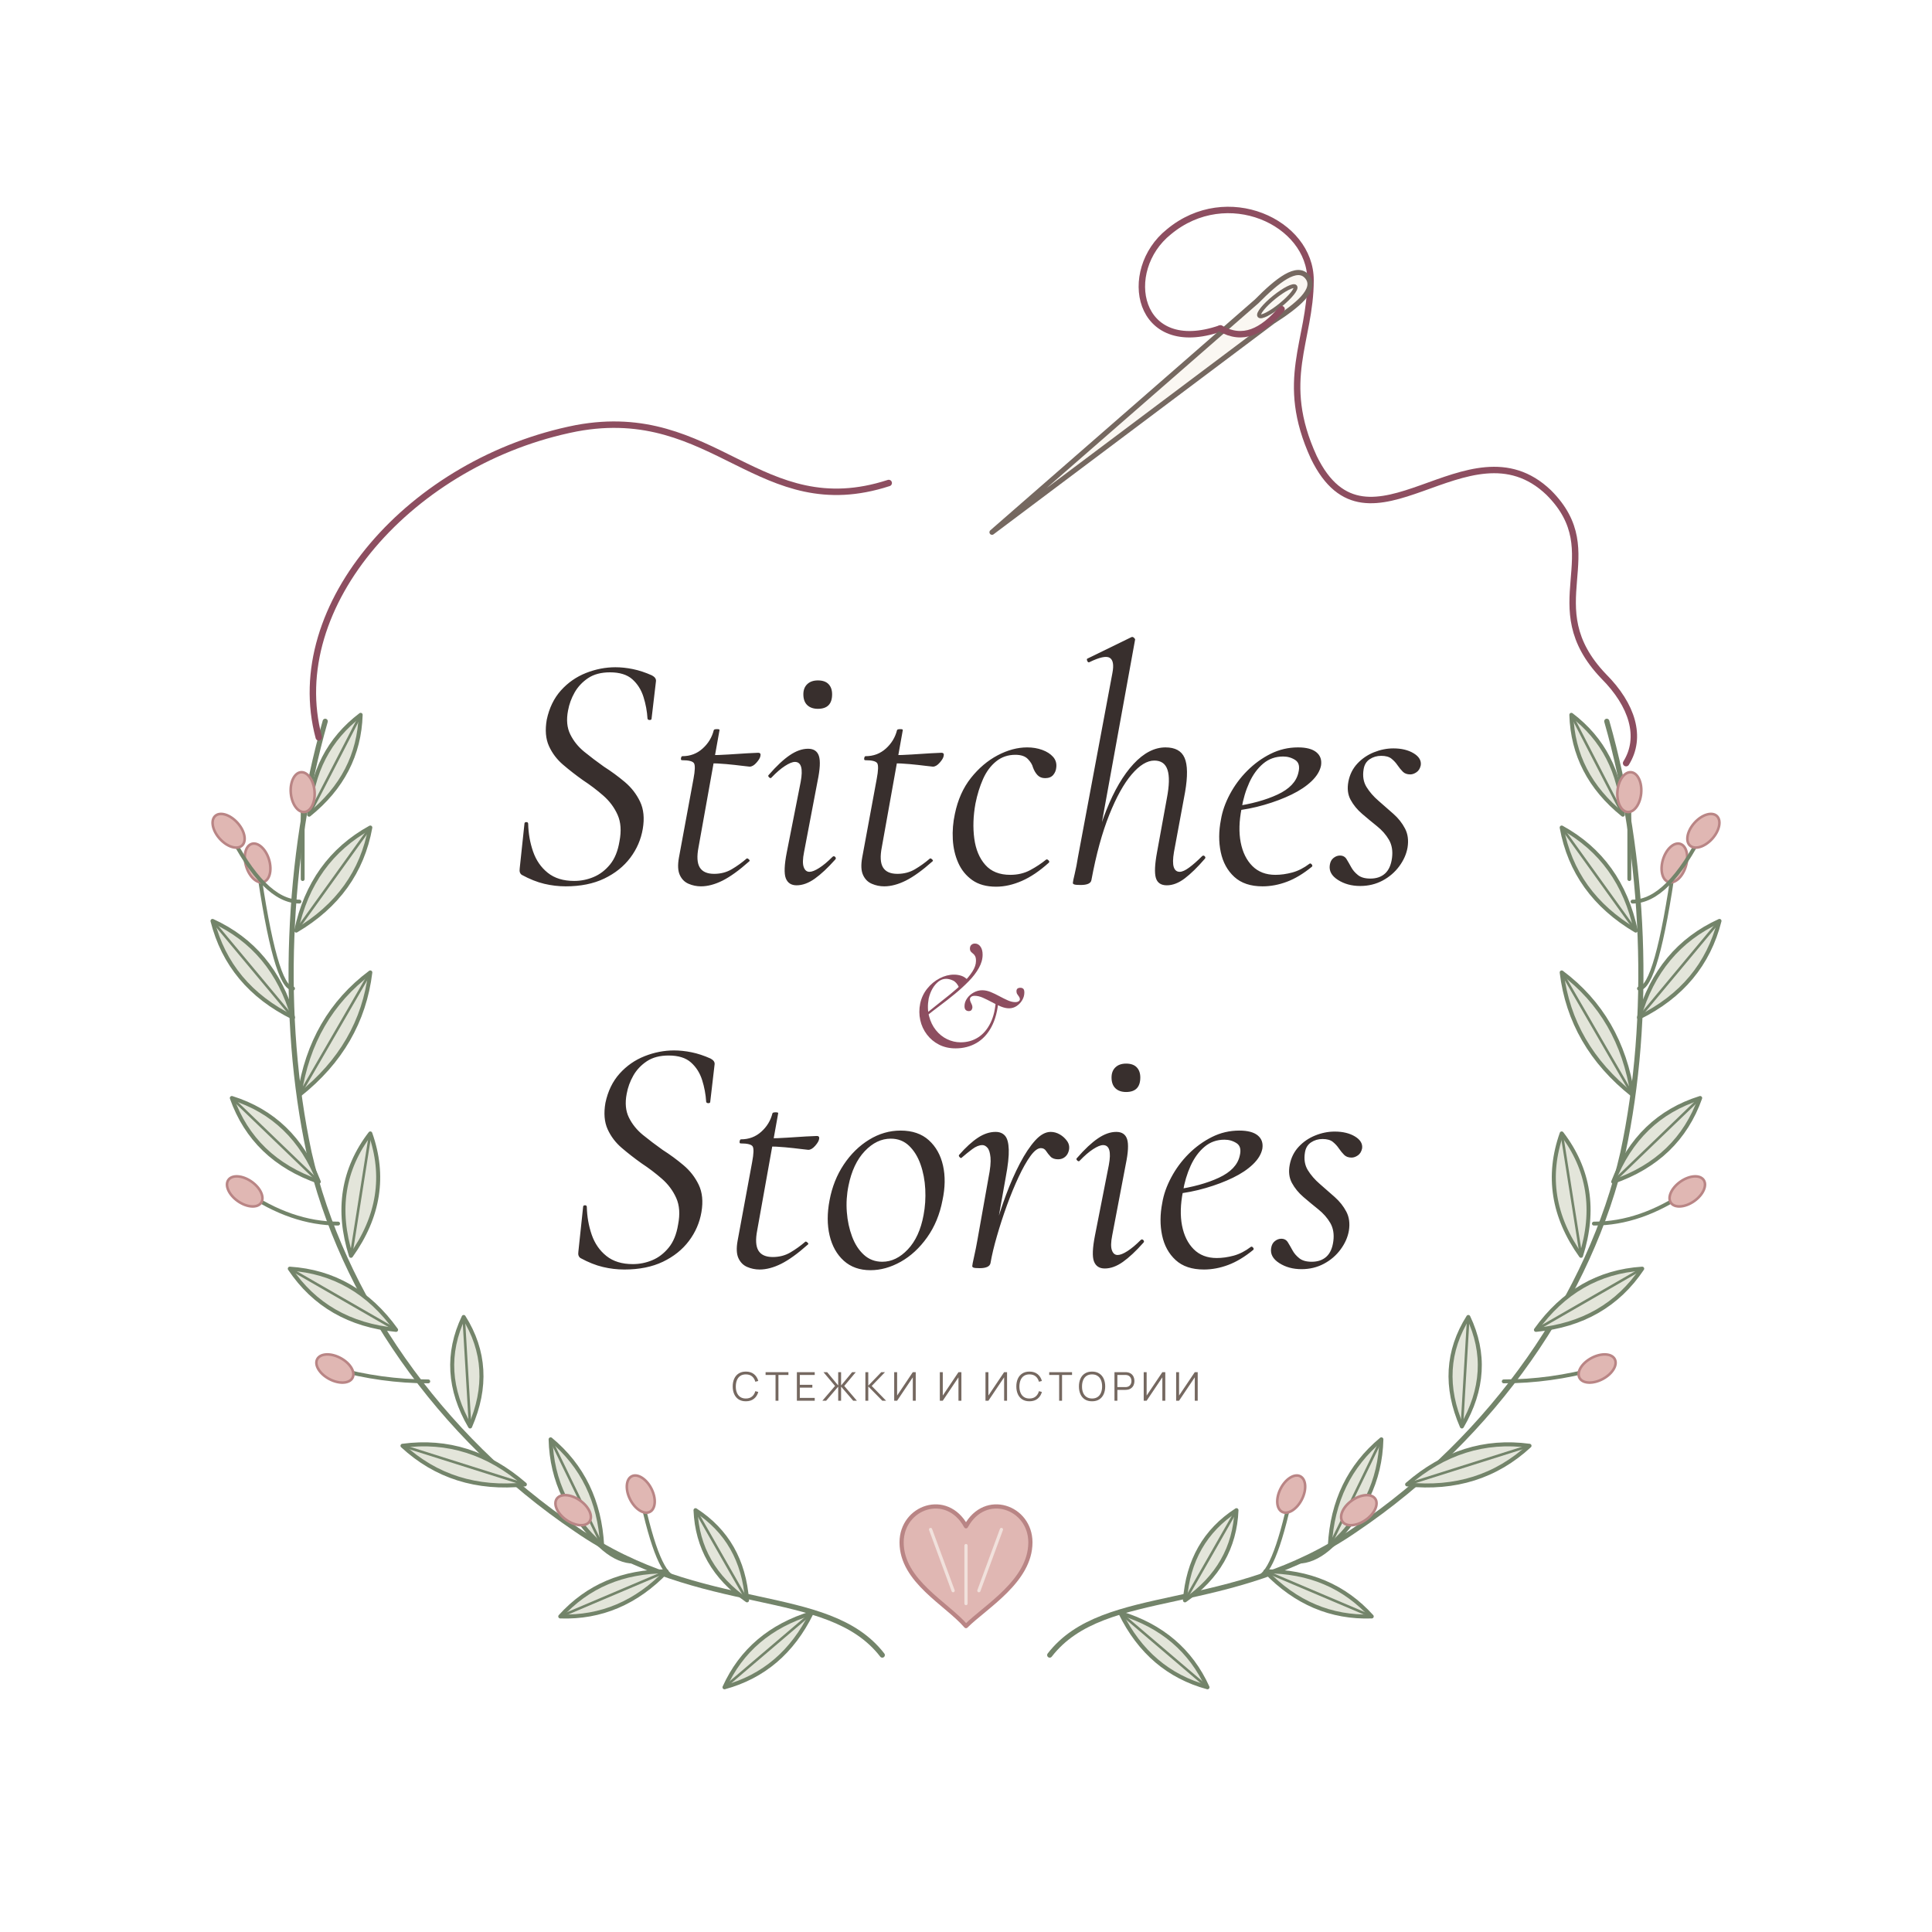
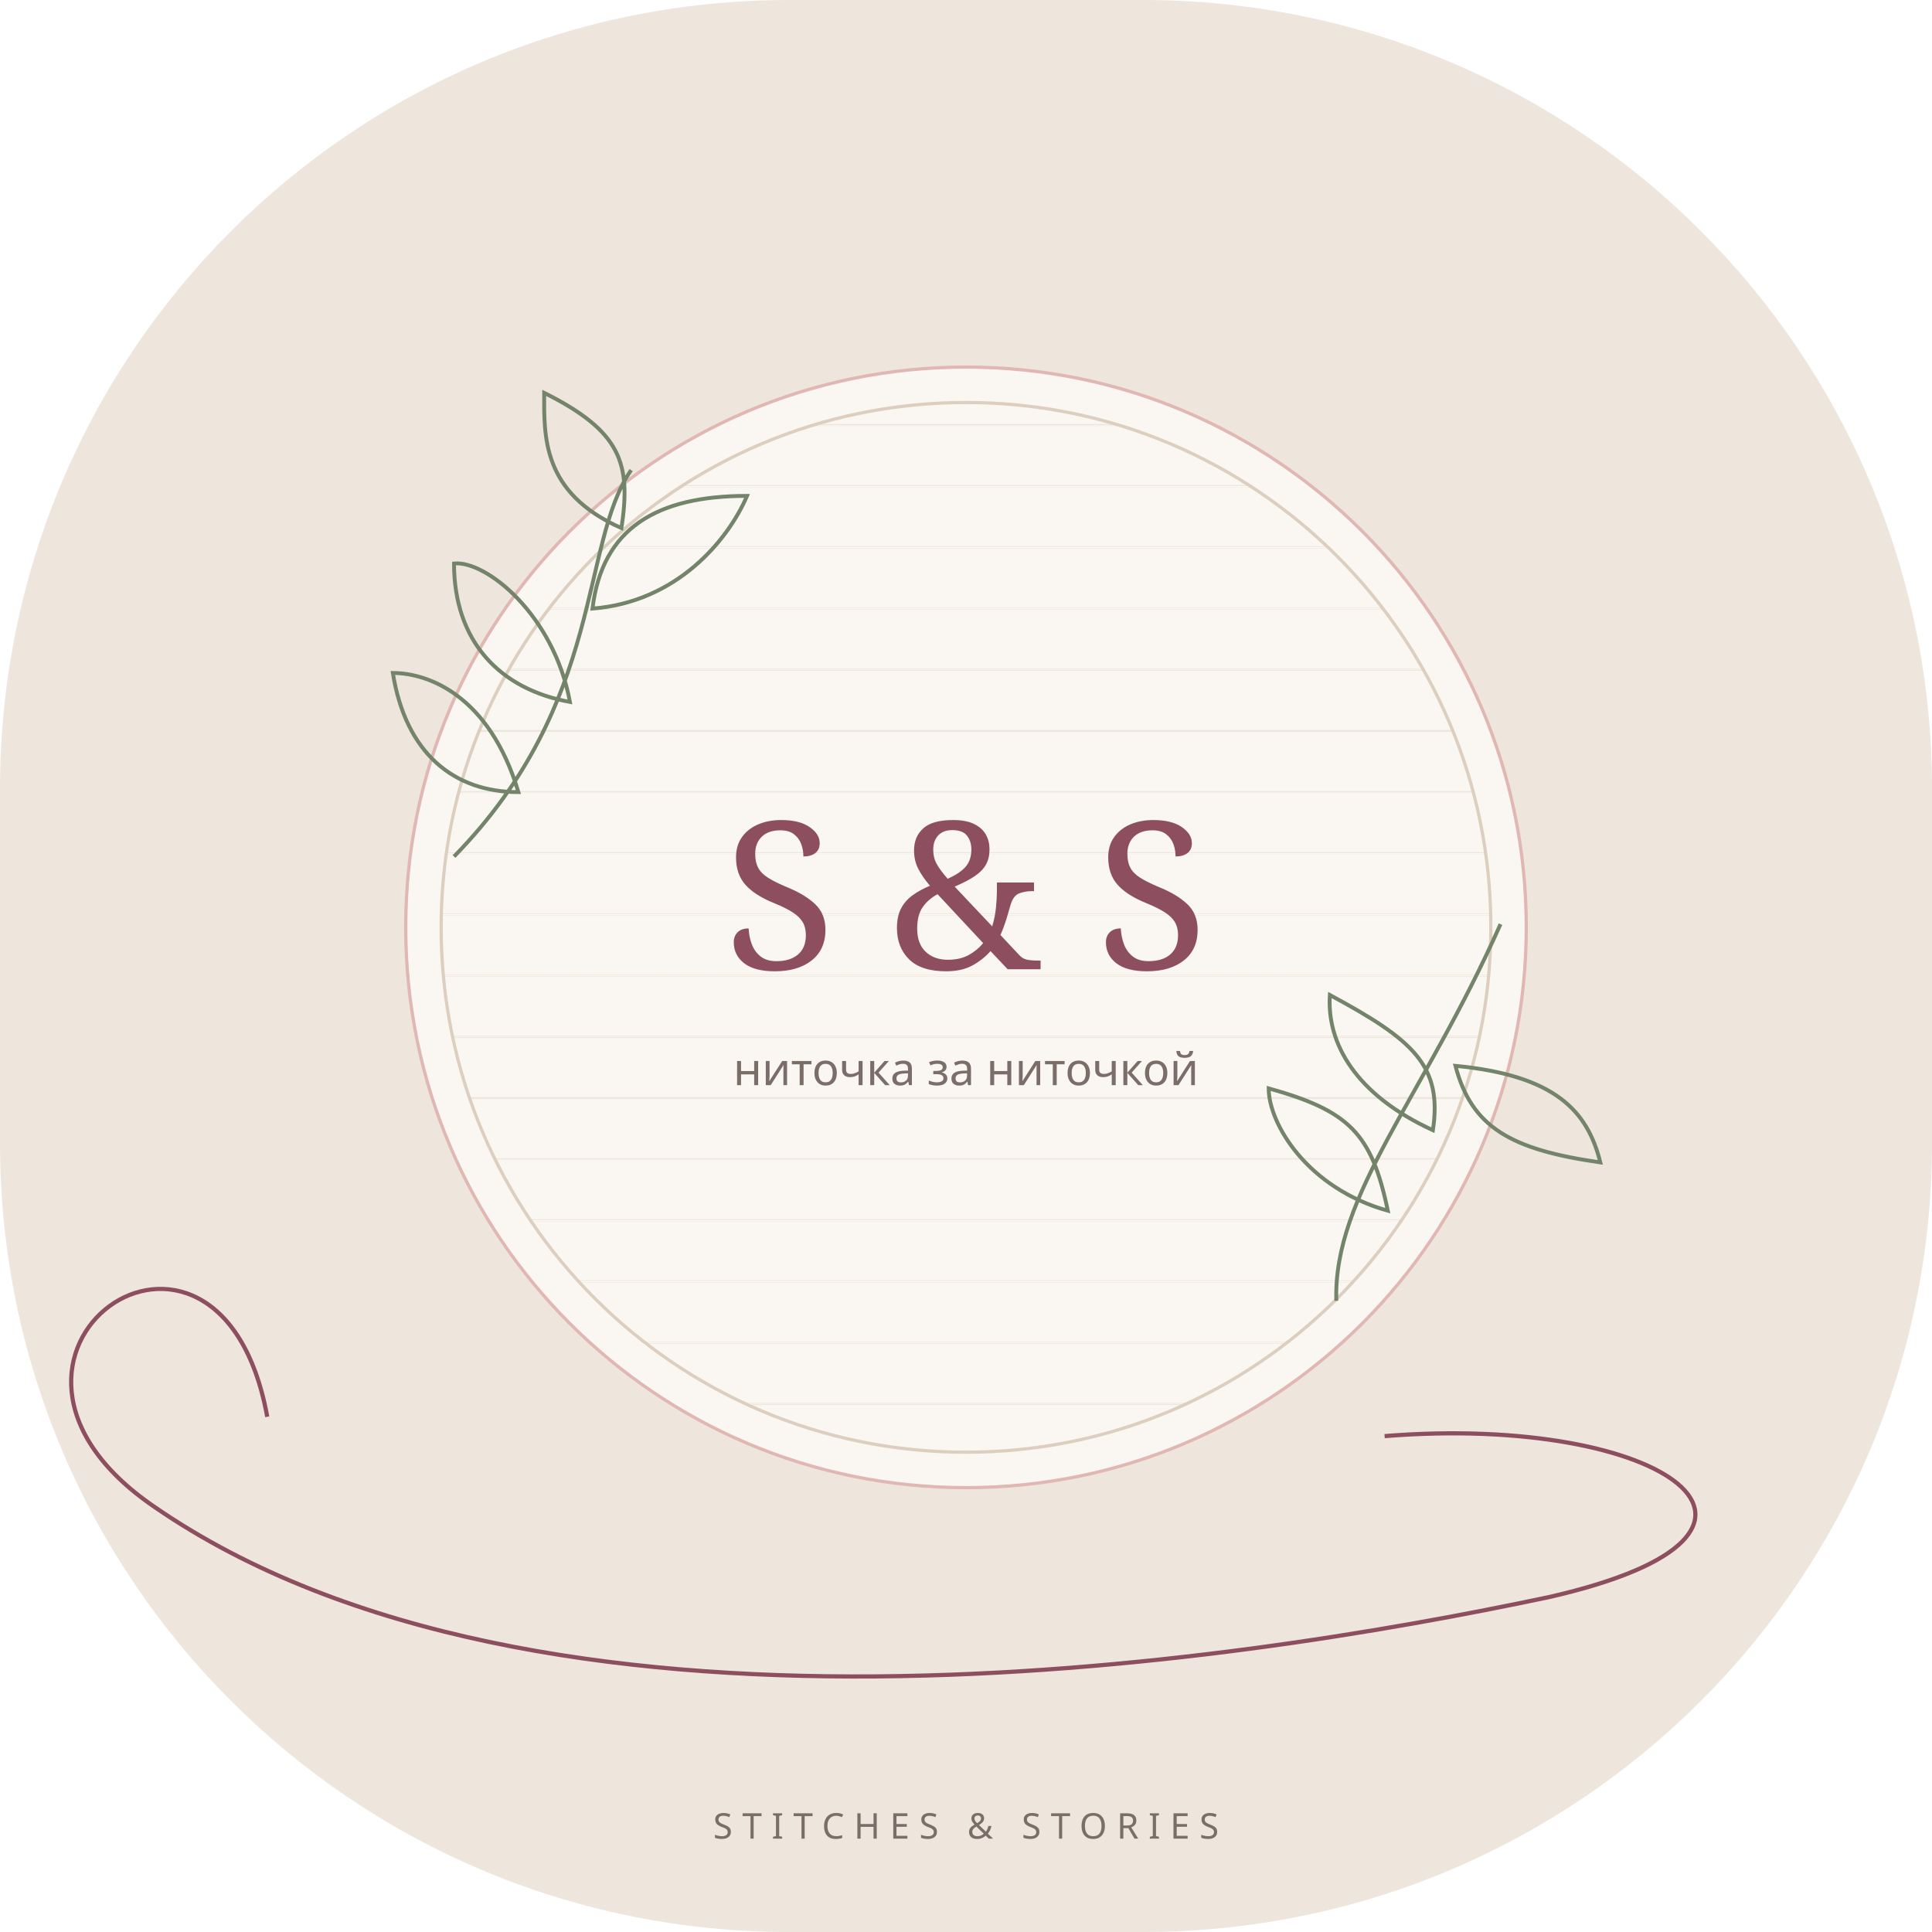
- <svg xmlns="http://www.w3.org/2000/svg" width="600" height="600" viewBox="0 0 600 600" role="img" aria-labelledby="emblem-title emblem-description">
-   <g id="botanical-wreath" stroke-linecap="round" stroke-linejoin="round">
-     <g id="left-branch">
-       <path d="M274 514 C257 492 218 502 179 475 C136 446 106 402 96 358 C87 316 89 266 101 224" fill="none" stroke="#73846a" stroke-width="1.6" />
-       <path d="M252 501 Q232.77 506.87 225 524 Q243.15 519.05 252 501Z" fill="#e3e5da" stroke="#73846a" stroke-width="1.25" />
-       <path d="M252 501 L225 524" fill="none" stroke="#73846a" stroke-width=".8" />
-       <path d="M232 497 Q230.63 478.47 216 469 Q216.73 486.41 232 497Z" fill="#e3e5da" stroke="#73846a" stroke-width="1.25" />
-       <path d="M232 497 L216 469" fill="none" stroke="#73846a" stroke-width=".8" />
-       <path d="M207 488 Q186.72 487.92 174 502 Q192.96 502.64 207 488Z" fill="#e3e5da" stroke="#73846a" stroke-width="1.25" />
-       <path d="M207 488 L174 502" fill="none" stroke="#73846a" stroke-width=".8" />
-       <path d="M187 480 Q185.88 459.35 171 447 Q171.48 466.33 187 480Z" fill="#e3e5da" stroke="#73846a" stroke-width="1.25" />
-       <path d="M187 480 L171 447" fill="none" stroke="#73846a" stroke-width=".8" />
-       <path d="M163 461 Q145.95 446.18 125 449 Q140.53 463.34 163 461Z" fill="#e3e5da" stroke="#73846a" stroke-width="1.25" />
-       <path d="M163 461 L125 449" fill="none" stroke="#73846a" stroke-width=".8" />
-       <path d="M146 443 Q153.94 424.79 144 409 Q135.98 425.85 146 443Z" fill="#e3e5da" stroke="#73846a" stroke-width="1.25" />
-       <path d="M146 443 L144 409" fill="none" stroke="#73846a" stroke-width=".8" />
-       <path d="M123 413 Q110.33 395.32 90 394 Q101.35 410.92 123 413Z" fill="#e3e5da" stroke="#73846a" stroke-width="1.25" />
-       <path d="M123 413 L90 394" fill="none" stroke="#73846a" stroke-width=".8" />
-       <path d="M109 390 Q122 371.8 115 352 Q102.24 368.68 109 390Z" fill="#e3e5da" stroke="#73846a" stroke-width="1.25" />
-       <path d="M109 390 L115 352" fill="none" stroke="#73846a" stroke-width=".8" />
-       <path d="M99 367 Q91.2 347 72 341 Q78.72 359.96 99 367Z" fill="#e3e5da" stroke="#73846a" stroke-width="1.25" />
-       <path d="M99 367 L72 341" fill="none" stroke="#73846a" stroke-width=".8" />
-       <path d="M93 340 Q112.23 324.75 115 302 Q96.65 315.73 93 340Z" fill="#e3e5da" stroke="#73846a" stroke-width="1.25" />
-       <path d="M93 340 L115 302" fill="none" stroke="#73846a" stroke-width=".8" />
-       <path d="M91 316 Q84.91 294.64 66 286 Q71.09 306.16 91 316Z" fill="#e3e5da" stroke="#73846a" stroke-width="1.25" />
-       <path d="M91 316 L66 286" fill="none" stroke="#73846a" stroke-width=".8" />
-       <path d="M92 289 Q111.27 277.61 115 257 Q96.65 267.11 92 289Z" fill="#e3e5da" stroke="#73846a" stroke-width="1.25" />
-       <path d="M92 289 L115 257" fill="none" stroke="#73846a" stroke-width=".8" />
-       <path d="M96 253 Q111.43 240.55 112 222 Q97.21 233.21 96 253Z" fill="#e3e5da" stroke="#73846a" stroke-width="1.25" />
-       <path d="M96 253 L112 222" fill="none" stroke="#73846a" stroke-width=".8" />
-       <path d="M210 490 Q204.5 490 199 464" fill="none" stroke="#73846a" stroke-width="1.2" />
-       <ellipse cx="199" cy="464" rx="3.7" ry="6.2" transform="rotate(-27 199 464)" fill="#e0b7b3" stroke="#b98585" stroke-width=".8" />
-       <path d="M197 485 Q187.5 485 178 469" fill="none" stroke="#73846a" stroke-width="1.2" />
-       <ellipse cx="178" cy="469" rx="3.7" ry="6.2" transform="rotate(-55 178 469)" fill="#e0b7b3" stroke="#b98585" stroke-width=".8" />
-       <path d="M133 429 Q118.5 429 104 425" fill="none" stroke="#73846a" stroke-width="1.2" />
-       <ellipse cx="104" cy="425" rx="3.7" ry="6.2" transform="rotate(-62 104 425)" fill="#e0b7b3" stroke="#b98585" stroke-width=".8" />
-       <path d="M105 380 Q90.5 380 76 370" fill="none" stroke="#73846a" stroke-width="1.2" />
-       <ellipse cx="76" cy="370" rx="3.7" ry="6.2" transform="rotate(-55 76 370)" fill="#e0b7b3" stroke="#b98585" stroke-width=".8" />
-       <path d="M91 307 Q85.5 307 80 268" fill="none" stroke="#73846a" stroke-width="1.2" />
-       <ellipse cx="80" cy="268" rx="3.7" ry="6.2" transform="rotate(-17 80 268)" fill="#e0b7b3" stroke="#b98585" stroke-width=".8" />
-       <path d="M93 280 Q82 280 71 258" fill="none" stroke="#73846a" stroke-width="1.2" />
-       <ellipse cx="71" cy="258" rx="3.7" ry="6.2" transform="rotate(-42 71 258)" fill="#e0b7b3" stroke="#b98585" stroke-width=".8" />
-       <path d="M94 273 Q94 273 94 246" fill="none" stroke="#73846a" stroke-width="1.2" />
-       <ellipse cx="94" cy="246" rx="3.7" ry="6.2" transform="rotate(-5 94 246)" fill="#e0b7b3" stroke="#b98585" stroke-width=".8" />
-     </g>
-     <g id="right-branch" transform="translate(600 0) scale(-1 1)">
-       <path d="M274 514 C257 492 218 502 179 475 C136 446 106 402 96 358 C87 316 89 266 101 224" fill="none" stroke="#73846a" stroke-width="1.6" />
-       <path d="M252 501 Q232.77 506.87 225 524 Q243.15 519.05 252 501Z" fill="#e3e5da" stroke="#73846a" stroke-width="1.25" />
-       <path d="M252 501 L225 524" fill="none" stroke="#73846a" stroke-width=".8" />
-       <path d="M232 497 Q230.63 478.47 216 469 Q216.73 486.41 232 497Z" fill="#e3e5da" stroke="#73846a" stroke-width="1.25" />
-       <path d="M232 497 L216 469" fill="none" stroke="#73846a" stroke-width=".8" />
-       <path d="M207 488 Q186.72 487.92 174 502 Q192.96 502.64 207 488Z" fill="#e3e5da" stroke="#73846a" stroke-width="1.25" />
-       <path d="M207 488 L174 502" fill="none" stroke="#73846a" stroke-width=".8" />
-       <path d="M187 480 Q185.88 459.35 171 447 Q171.48 466.33 187 480Z" fill="#e3e5da" stroke="#73846a" stroke-width="1.25" />
-       <path d="M187 480 L171 447" fill="none" stroke="#73846a" stroke-width=".8" />
-       <path d="M163 461 Q145.95 446.18 125 449 Q140.53 463.34 163 461Z" fill="#e3e5da" stroke="#73846a" stroke-width="1.25" />
-       <path d="M163 461 L125 449" fill="none" stroke="#73846a" stroke-width=".8" />
-       <path d="M146 443 Q153.94 424.79 144 409 Q135.98 425.85 146 443Z" fill="#e3e5da" stroke="#73846a" stroke-width="1.25" />
-       <path d="M146 443 L144 409" fill="none" stroke="#73846a" stroke-width=".8" />
-       <path d="M123 413 Q110.33 395.32 90 394 Q101.35 410.92 123 413Z" fill="#e3e5da" stroke="#73846a" stroke-width="1.25" />
-       <path d="M123 413 L90 394" fill="none" stroke="#73846a" stroke-width=".8" />
-       <path d="M109 390 Q122 371.8 115 352 Q102.24 368.68 109 390Z" fill="#e3e5da" stroke="#73846a" stroke-width="1.25" />
-       <path d="M109 390 L115 352" fill="none" stroke="#73846a" stroke-width=".8" />
-       <path d="M99 367 Q91.2 347 72 341 Q78.72 359.96 99 367Z" fill="#e3e5da" stroke="#73846a" stroke-width="1.25" />
-       <path d="M99 367 L72 341" fill="none" stroke="#73846a" stroke-width=".8" />
-       <path d="M93 340 Q112.23 324.75 115 302 Q96.65 315.73 93 340Z" fill="#e3e5da" stroke="#73846a" stroke-width="1.25" />
-       <path d="M93 340 L115 302" fill="none" stroke="#73846a" stroke-width=".8" />
-       <path d="M91 316 Q84.91 294.64 66 286 Q71.09 306.16 91 316Z" fill="#e3e5da" stroke="#73846a" stroke-width="1.25" />
-       <path d="M91 316 L66 286" fill="none" stroke="#73846a" stroke-width=".8" />
-       <path d="M92 289 Q111.27 277.61 115 257 Q96.65 267.11 92 289Z" fill="#e3e5da" stroke="#73846a" stroke-width="1.25" />
-       <path d="M92 289 L115 257" fill="none" stroke="#73846a" stroke-width=".8" />
-       <path d="M96 253 Q111.43 240.55 112 222 Q97.21 233.21 96 253Z" fill="#e3e5da" stroke="#73846a" stroke-width="1.25" />
-       <path d="M96 253 L112 222" fill="none" stroke="#73846a" stroke-width=".8" />
-       <path d="M210 490 Q204.5 490 199 464" fill="none" stroke="#73846a" stroke-width="1.2" />
-       <ellipse cx="199" cy="464" rx="3.7" ry="6.2" transform="rotate(-27 199 464)" fill="#e0b7b3" stroke="#b98585" stroke-width=".8" />
-       <path d="M197 485 Q187.5 485 178 469" fill="none" stroke="#73846a" stroke-width="1.2" />
-       <ellipse cx="178" cy="469" rx="3.7" ry="6.2" transform="rotate(-55 178 469)" fill="#e0b7b3" stroke="#b98585" stroke-width=".8" />
-       <path d="M133 429 Q118.5 429 104 425" fill="none" stroke="#73846a" stroke-width="1.2" />
-       <ellipse cx="104" cy="425" rx="3.7" ry="6.2" transform="rotate(-62 104 425)" fill="#e0b7b3" stroke="#b98585" stroke-width=".8" />
-       <path d="M105 380 Q90.5 380 76 370" fill="none" stroke="#73846a" stroke-width="1.2" />
-       <ellipse cx="76" cy="370" rx="3.7" ry="6.2" transform="rotate(-55 76 370)" fill="#e0b7b3" stroke="#b98585" stroke-width=".8" />
-       <path d="M91 307 Q85.5 307 80 268" fill="none" stroke="#73846a" stroke-width="1.2" />
-       <ellipse cx="80" cy="268" rx="3.7" ry="6.2" transform="rotate(-17 80 268)" fill="#e0b7b3" stroke="#b98585" stroke-width=".8" />
-       <path d="M93 280 Q82 280 71 258" fill="none" stroke="#73846a" stroke-width="1.2" />
-       <ellipse cx="71" cy="258" rx="3.7" ry="6.2" transform="rotate(-42 71 258)" fill="#e0b7b3" stroke="#b98585" stroke-width=".8" />
-       <path d="M94 273 Q94 273 94 246" fill="none" stroke="#73846a" stroke-width="1.2" />
-       <ellipse cx="94" cy="246" rx="3.7" ry="6.2" transform="rotate(-5 94 246)" fill="#e0b7b3" stroke="#b98585" stroke-width=".8" />
-     </g>
+ <svg xmlns="http://www.w3.org/2000/svg" width="600" height="600" viewBox="0 0 600 600">
+   <defs>
+     <pattern id="linen" width="19" height="19" patternUnits="userSpaceOnUse">
+       <path d="M0 18h19" stroke="#ece5dd" stroke-width=".6" />
+     </pattern>
+   </defs>
+   <rect width="600" height="600" rx="245" fill="#eee6dc" />
+   <circle cx="300" cy="288" r="174" fill="#faf7f2" stroke="#e0b7b3" />
+   <circle cx="300" cy="288" r="163" fill="url(#linen)" stroke="#ddcfc0" />
+   <g fill="none" stroke="#73846a" stroke-width="1.2">
+     <path d="M141 266c47-48 39-97 55-120M161 246c-9-30-28-37-39-37 4 25 19 37 39 37ZM177 218c-5-27-26-44-36-43 0 24 14 39 36 43ZM184 189c26-2 42-21 48-35-28 0-45 10-48 35ZM193 164c-25-11-24-29-24-42 24 12 27 22 24 42ZM415 404c-1-33 27-63 51-117M431 376c-25-7-37-27-37-38 25 7 32 14 37 38ZM445 351c-24-11-33-27-32-42 26 14 35 22 32 42ZM452 331c31 3 41 14 45 30-28-4-40-11-45-30Z" />
  </g>
-   <g id="thread" fill="none" stroke="#8d4e60" stroke-width="2" stroke-linecap="round">
-     <path d="M99 229 C88 188 128 143 179 133 C222 125 236 163 276 150" />
-     <path d="M379 102 C353 111 348 84 363 72 C381 57 407 69 407 87 C407 106 397 118 408 142 C425 177 456 129 481 153 C500 172 477 188 498 210 C507 219 510 229 505 237" />
-   </g>
-   <g id="needle" transform="translate(406 86) rotate(51)" stroke="#756860" stroke-linejoin="round">
-     <path d="M0 0 C-5 0 -5 8 -4 17 L0 126 L4 17 C5 8 5 0 0 0Z" fill="#faf7f2" stroke-width="1.6" />
-     <ellipse cx="0" cy="12" rx="1.55" ry="7.2" fill="#faf7f2" stroke-width="1.2" />
-   </g>
-   <path id="thread-through-eye" d="M379 102 C386 106 392 103 398 96" fill="none" stroke="#8d4e60" stroke-width="2" stroke-linecap="round" />
-   <g id="brand-name" aria-label="Stitches &amp; Stories">
-     <path fill="#382f2d" d="M175.68 275.26Q172.32 275.26 169.01 274.47Q165.71 273.69 162.03 271.69Q161.61 271.38 161.45 270.9Q161.3 270.43 161.4 269.69L162.87 255.84Q162.87 255.31 163.45 255.31Q164.03 255.31 164.03 255.84Q164.13 260.35 165.55 264.45Q166.97 268.54 170.12 271.06Q173.27 273.58 178.31 273.58Q181.46 273.58 184.34 272.37Q187.23 271.17 189.44 268.49Q191.64 265.81 192.38 261.3Q193.32 256.46 191.8 253.05Q190.28 249.64 187.34 247.07Q184.4 244.5 181.03 242.29Q177.78 239.98 174.89 237.51Q172 235.05 170.48 231.69Q168.96 228.32 169.8 223.5Q170.96 218.03 174.21 214.41Q177.47 210.79 181.98 209Q186.5 207.22 191.12 207.22Q193.74 207.22 196.57 207.8Q199.41 208.38 202.45 209.74Q203.82 210.47 203.72 211.53L202.35 223.18Q202.35 223.6 201.77 223.6Q201.19 223.6 201.09 223.18Q200.88 219.72 199.83 216.41Q198.78 213.1 196.37 210.95Q193.95 208.8 189.44 208.8Q185.34 208.8 182.66 210.58Q179.99 212.37 178.46 215.04Q176.94 217.72 176.41 220.66Q175.57 224.97 177.1 228.06Q178.62 231.16 181.45 233.47Q184.29 235.78 187.55 238.09Q191.01 240.3 194.06 242.87Q197.1 245.44 198.78 248.96Q200.46 252.47 199.62 257.41Q198.78 262.35 195.74 266.39Q192.69 270.43 187.65 272.85Q182.61 275.26 175.68 275.26ZM217.68 275.26Q215.69 275.26 213.85 274.47Q212.01 273.69 211.12 271.74Q210.22 269.8 210.85 266.33L215.37 241.87Q216.1 237.99 215.53 237.04Q214.95 236.09 211.8 236.09Q211.38 236.09 211.49 235.47Q211.59 234.84 211.91 234.84Q215.58 234.84 218.2 232.47Q220.83 230.11 221.67 226.75Q221.78 226.44 222.67 226.44Q223.56 226.44 223.45 226.75L216.94 263.08Q216.1 267.38 217.31 269.38Q218.52 271.38 221.78 271.38Q224.82 271.38 227.24 269.96Q229.65 268.54 231.85 266.65Q232.06 266.44 232.54 266.86Q233.01 267.28 232.69 267.49Q227.97 271.69 224.4 273.48Q220.83 275.26 217.68 275.26ZM232.8 238.09Q232.59 238.09 230.49 237.83Q228.39 237.56 225.61 237.3Q222.82 237.04 220.2 237.04L220.41 234.52Q223.14 234.52 226.29 234.31Q229.44 234.1 232.06 233.94Q234.69 233.78 235.42 233.78Q235.95 233.78 236.11 234.05Q236.26 234.31 236.16 234.73Q236.06 235.57 234.95 236.83Q233.85 238.09 232.8 238.09ZM247.39 274.94Q244.88 274.94 244.03 272.74Q243.19 270.54 244.35 264.65L248.66 242.81Q249.81 236.62 246.87 236.62Q245.71 236.62 243.77 237.88Q241.83 239.14 239.62 241.45Q239.31 241.87 238.84 241.4Q238.36 240.93 238.78 240.61Q242.35 236.51 245.29 234.52Q248.23 232.53 250.96 232.53Q253.59 232.53 254.32 234.78Q255.06 237.04 253.9 242.6L249.7 264.65Q249.07 267.81 249.6 269.27Q250.12 270.75 251.38 270.75Q252.54 270.75 254.43 269.54Q256.32 268.33 258.52 266.12Q258.94 265.7 259.37 266.12Q259.78 266.55 259.37 266.96Q255.9 270.85 253.01 272.9Q250.12 274.94 247.39 274.94ZM254.01 220.13Q251.91 220.13 250.7 218.98Q249.49 217.82 249.49 215.62Q249.49 213.62 250.7 212.47Q251.91 211.31 254.01 211.31Q256.21 211.31 257.32 212.47Q258.42 213.62 258.42 215.62Q258.42 220.13 254.01 220.13ZM274.59 275.26Q272.59 275.26 270.76 274.47Q268.92 273.69 268.03 271.74Q267.13 269.8 267.76 266.33L272.28 241.87Q273.01 237.99 272.44 237.04Q271.86 236.09 268.71 236.09Q268.29 236.09 268.39 235.47Q268.5 234.84 268.81 234.84Q272.49 234.84 275.12 232.47Q277.74 230.11 278.58 226.75Q278.69 226.44 279.58 226.44Q280.47 226.44 280.37 226.75L273.86 263.08Q273.01 267.38 274.22 269.38Q275.43 271.38 278.69 271.38Q281.73 271.38 284.14 269.96Q286.56 268.54 288.76 266.65Q288.97 266.44 289.45 266.86Q289.92 267.28 289.61 267.49Q284.88 271.69 281.31 273.48Q277.74 275.26 274.59 275.26ZM289.71 238.09Q289.5 238.09 287.4 237.83Q285.3 237.56 282.52 237.3Q279.74 237.04 277.11 237.04L277.32 234.52Q280.05 234.52 283.2 234.31Q286.35 234.1 288.97 233.94Q291.6 233.78 292.33 233.78Q292.86 233.78 293.02 234.05Q293.18 234.31 293.07 234.73Q292.96 235.57 291.86 236.83Q290.76 238.09 289.71 238.09ZM309.35 275.37Q304.83 275.37 301.94 273.32Q299.06 271.27 297.59 267.96Q296.12 264.65 295.9 260.66Q295.69 256.68 296.54 252.79Q297.9 246.18 301.52 241.61Q305.15 237.04 309.82 234.57Q314.49 232.11 319 232.11Q321.53 232.11 323.68 232.89Q325.83 233.68 327.04 235.05Q328.25 236.41 328.04 238.3Q327.93 239.66 327.09 240.66Q326.25 241.66 324.57 241.66Q323.1 241.66 322.21 240.72Q321.31 239.77 320.79 238.3Q320.48 237.04 319.22 235.73Q317.96 234.41 315.33 234.41Q311.87 234.41 309.35 236.46Q306.82 238.51 305.3 241.92Q303.78 245.34 302.94 249.53Q301.89 255.31 302.57 260.4Q303.25 265.5 305.99 268.59Q308.72 271.69 313.75 271.69Q317.22 271.69 319.95 270.22Q322.68 268.75 324.88 266.96Q325.2 266.75 325.62 267.18Q326.04 267.6 325.73 267.91Q321.42 271.8 317.33 273.58Q313.23 275.37 309.35 275.37ZM335.6 274.84Q334.13 274.84 333.65 274.68Q333.18 274.52 333.18 274.21Q333.18 273.79 333.76 271.38Q334.34 268.96 334.76 266.23L345.47 209Q346.2 205.23 344.62 204.28Q343.05 203.34 338.33 205.64Q337.91 205.86 337.64 205.23Q337.38 204.59 337.8 204.49L351.35 197.88Q351.77 197.67 352.19 198.09Q352.61 198.5 352.5 198.72L338.96 273.26Q338.75 274.84 335.6 274.84ZM362.37 274.94Q359.64 274.94 358.96 272.63Q358.28 270.32 359.33 264.65L362.37 247.96Q363.53 241.97 362.58 239.09Q361.64 236.2 358.49 236.2Q355.13 236.2 351.45 240.5Q347.78 244.81 344.47 253.1Q341.16 261.4 338.96 273.26L337.7 273.16Q339.9 260.88 343.58 251.63Q347.25 242.4 352.03 237.25Q356.81 232.11 361.95 232.11Q366.47 232.11 367.88 235.36Q369.3 238.62 368.04 245.97L364.58 264.65Q364.05 267.81 364.52 269.27Q365 270.75 366.36 270.75Q367.52 270.75 369.3 269.43Q371.09 268.12 373.29 265.92Q373.71 265.5 374.13 265.91Q374.55 266.33 374.13 266.75Q370.77 270.64 367.94 272.79Q365.1 274.94 362.37 274.94ZM392.09 275.26Q386.52 275.26 383.32 272.32Q380.12 269.38 379.12 264.65Q378.12 259.93 379.17 254.57Q379.8 250.69 381.95 246.65Q384.11 242.6 387.36 239.35Q390.62 236.09 394.61 234.1Q398.6 232.11 403.11 232.11Q407 232.11 408.83 233.63Q410.67 235.15 410.25 237.78Q409.73 240.3 407.31 242.61Q404.9 244.91 401.12 246.75Q397.34 248.59 392.66 249.95Q387.99 251.32 382.95 251.84L383.16 250.48Q391.25 249.32 396.76 246.75Q402.27 244.18 403.22 239.98Q403.95 237.15 402.27 236.04Q400.59 234.94 398.49 234.94Q394.92 234.94 392.3 237.14Q389.67 239.35 387.99 243.02Q386.31 246.7 385.58 251.11Q384.42 256.99 385.31 261.61Q386.21 266.23 388.94 268.96Q391.67 271.69 396.08 271.69Q398.6 271.69 401.33 270.96Q404.06 270.22 406.68 268.23Q407 268.01 407.36 268.44Q407.73 268.86 407.42 269.17Q403.43 272.43 399.65 273.84Q395.87 275.26 392.09 275.26ZM422.43 275.15Q418.44 275.15 415.5 273.26Q412.56 271.38 412.98 268.64Q413.19 267.18 414.14 266.44Q415.08 265.7 416.13 265.7Q417.5 265.7 418.18 266.81Q418.86 267.91 419.6 269.27Q420.33 270.64 421.7 271.74Q423.06 272.85 425.58 272.85Q428.42 272.85 430.15 271.27Q431.88 269.69 432.3 266.44Q432.72 263.19 431.36 260.82Q429.99 258.46 427.63 256.57Q425.27 254.68 423.01 252.74Q420.75 250.8 419.44 248.38Q418.13 245.97 418.76 242.71Q419.39 239.45 421.54 237.14Q423.69 234.84 426.68 233.63Q429.68 232.42 432.72 232.42Q436.5 232.42 439.02 233.94Q441.54 235.47 441.23 237.67Q440.91 239.14 439.91 239.82Q438.92 240.5 437.97 240.5Q436.5 240.5 435.66 239.66Q434.82 238.82 434.03 237.67Q433.25 236.51 432.14 235.62Q431.04 234.73 428.94 234.73Q426.95 234.73 425.37 235.78Q423.8 236.83 423.48 238.93Q422.96 242.08 424.37 244.39Q425.79 246.7 428.1 248.69Q430.41 250.69 432.72 252.74Q435.03 254.78 436.34 257.31Q437.66 259.82 437.13 263.19Q436.61 266.23 434.56 269.01Q432.51 271.8 429.36 273.48Q426.21 275.15 422.43 275.15Z" />
-     <path fill="#8d4e60" d="M296.76 325.58Q293.88 325.58 291.62 324.42Q289.37 323.27 287.86 321.28Q286.34 319.29 285.79 316.79Q285.24 314.3 285.77 311.66Q286.34 309.02 287.98 307Q289.61 304.98 291.82 303.83Q294.02 302.68 296.28 302.68Q297.48 302.68 298.56 303.04Q299.64 303.4 300.5 304.31L297.86 306.71Q297.1 305.03 295.94 304.5Q294.79 303.98 293.83 303.98Q292.54 303.98 291.46 304.82Q290.38 305.66 289.58 307.05Q288.79 308.44 288.41 310.12Q287.88 313.1 288.53 315.59Q289.18 318.09 290.64 319.91Q292.1 321.74 294.12 322.72Q296.14 323.7 298.34 323.7Q301.37 323.7 303.77 322.17Q306.17 320.63 307.63 317.63Q309.1 314.63 309.29 310.17L310.1 310.46Q309.72 315.5 307.92 318.88Q306.12 322.26 303.24 323.92Q300.36 325.58 296.76 325.58ZM287.59 315.64 287.11 315.16Q288.79 313.77 290.88 312.14Q292.97 310.5 295.13 308.75Q297.29 307 299.09 305.22Q300.89 303.45 301.99 301.72Q303.1 299.99 303.1 298.41Q303.1 297.45 302.83 296.94Q302.57 296.44 302.18 296.15Q301.8 295.86 301.51 295.53Q301.22 295.19 301.22 294.57Q301.22 293.85 301.66 293.44Q302.09 293.03 302.76 293.03Q303.82 293.03 304.49 293.97Q305.16 294.9 305.16 296.49Q305.16 298.55 303.98 300.64Q302.81 302.73 300.86 304.72Q298.92 306.71 296.59 308.63Q294.26 310.55 291.91 312.3Q289.56 314.06 287.59 315.64ZM300.84 314.01Q300.31 314.01 299.93 313.67Q299.54 313.34 299.54 312.47Q299.54 311.18 300.34 310.05Q301.13 308.92 302.4 308.22Q303.67 307.53 305.02 307.53Q306.31 307.53 307.66 308.08Q309 308.63 310.37 309.38Q311.74 310.12 312.98 310.67Q314.23 311.22 315.29 311.22Q315.96 311.22 316.34 310.96Q316.73 310.7 316.73 310.31Q316.73 309.88 316.46 309.52Q316.2 309.16 315.94 308.78Q315.67 308.39 315.67 307.86Q315.67 307.29 315.98 307.02Q316.3 306.76 316.92 306.76Q317.4 306.76 317.76 307.05Q318.12 307.34 318.12 308.25Q318.12 309.45 317.47 310.58Q316.82 311.7 315.74 312.42Q314.66 313.14 313.37 313.14Q312.17 313.14 310.8 312.57Q309.43 311.99 308.02 311.22Q306.6 310.46 305.26 309.86Q303.91 309.26 302.71 309.26Q301.99 309.26 301.61 309.57Q301.22 309.88 301.22 310.26Q301.22 310.74 301.42 311.15Q301.61 311.56 301.8 311.97Q301.99 312.38 301.99 312.86Q301.99 313.19 301.75 313.6Q301.51 314.01 300.84 314.01Z" />
-     <path fill="#382f2d" d="M193.9 394.26Q190.54 394.26 187.23 393.47Q183.92 392.69 180.25 390.69Q179.83 390.38 179.67 389.9Q179.51 389.43 179.62 388.69L181.09 374.83Q181.09 374.31 181.67 374.31Q182.24 374.31 182.24 374.83Q182.35 379.35 183.76 383.45Q185.18 387.54 188.33 390.06Q191.48 392.58 196.52 392.58Q199.67 392.58 202.56 391.37Q205.45 390.17 207.65 387.49Q209.86 384.81 210.59 380.3Q211.54 375.46 210.01 372.05Q208.49 368.64 205.55 366.07Q202.61 363.5 199.25 361.29Q196 358.98 193.11 356.51Q190.22 354.05 188.7 350.69Q187.18 347.32 188.02 342.5Q189.17 337.04 192.43 333.41Q195.68 329.79 200.2 328Q204.71 326.22 209.33 326.22Q211.96 326.22 214.79 326.8Q217.63 327.38 220.67 328.74Q222.04 329.48 221.93 330.52L220.57 342.18Q220.57 342.6 219.99 342.6Q219.41 342.6 219.31 342.18Q219.1 338.72 218.05 335.41Q217 332.1 214.58 329.95Q212.17 327.8 207.65 327.8Q203.56 327.8 200.88 329.58Q198.2 331.37 196.68 334.04Q195.16 336.72 194.63 339.66Q193.79 343.97 195.31 347.06Q196.84 350.16 199.67 352.47Q202.51 354.78 205.76 357.09Q209.23 359.3 212.27 361.87Q215.32 364.44 217 367.96Q218.68 371.48 217.84 376.41Q217 381.35 213.95 385.39Q210.91 389.43 205.87 391.85Q200.83 394.26 193.9 394.26ZM235.9 394.26Q233.9 394.26 232.06 393.47Q230.23 392.69 229.33 390.74Q228.44 388.8 229.07 385.33L233.59 360.87Q234.32 356.99 233.75 356.04Q233.17 355.1 230.02 355.1Q229.6 355.1 229.7 354.47Q229.81 353.83 230.12 353.83Q233.8 353.83 236.42 351.47Q239.05 349.11 239.89 345.75Q239.99 345.44 240.88 345.44Q241.78 345.44 241.67 345.75L235.16 382.08Q234.32 386.38 235.53 388.38Q236.74 390.38 239.99 390.38Q243.04 390.38 245.45 388.96Q247.87 387.54 250.07 385.65Q250.28 385.44 250.75 385.86Q251.23 386.28 250.91 386.49Q246.19 390.69 242.62 392.48Q239.05 394.26 235.9 394.26ZM251.02 357.09Q250.81 357.09 248.71 356.83Q246.61 356.56 243.82 356.3Q241.04 356.04 238.42 356.04L238.63 353.52Q241.36 353.52 244.51 353.31Q247.66 353.1 250.28 352.94Q252.91 352.79 253.64 352.79Q254.17 352.79 254.32 353.05Q254.48 353.31 254.38 353.73Q254.27 354.57 253.17 355.83Q252.07 357.09 251.02 357.09ZM270.34 394.47Q265.3 394.47 262.04 391.53Q258.79 388.59 257.63 383.65Q256.48 378.72 257.63 372.74Q258.79 366.54 262.04 361.66Q265.3 356.77 269.92 353.94Q274.54 351.11 279.68 351.11Q285.14 351.11 288.45 354.1Q291.76 357.09 292.86 361.97Q293.96 366.86 292.7 372.74Q291.44 379.35 287.92 384.29Q284.41 389.22 279.74 391.85Q275.06 394.47 270.34 394.47ZM274.01 391.85Q278.32 391.85 281.94 388.01Q285.56 384.18 286.82 377.36Q287.56 373.47 287.35 369.32Q287.14 365.18 285.88 361.61Q284.62 358.04 282.31 355.83Q280 353.62 276.64 353.62Q272.23 353.62 268.55 357.51Q264.88 361.39 263.51 368.22Q262.67 372.31 262.99 376.41Q263.3 380.5 264.62 384.02Q265.93 387.54 268.29 389.69Q270.65 391.85 274.01 391.85ZM307.61 392.26 306.56 392.16Q307.4 387.44 308.92 381.92Q310.45 376.41 312.44 371.06Q314.44 365.7 316.75 361.29Q319.06 356.88 321.47 354.2Q323.89 351.52 326.3 351.52Q327.77 351.52 329.14 352.31Q330.5 353.1 331.39 354.36Q332.29 355.62 331.97 357.19Q331.66 358.56 330.76 359.29Q329.87 360.03 328.61 360.03Q327.04 360.03 326.25 359.19Q325.46 358.35 324.88 357.46Q324.31 356.56 323.26 356.56Q321.79 356.56 320 359.03Q318.22 361.5 316.33 365.54Q314.44 369.58 312.7 374.36Q310.97 379.14 309.61 383.87Q308.24 388.59 307.61 392.26ZM304.25 393.84Q302.78 393.84 302.36 393.68Q301.94 393.52 301.94 393.21Q301.94 392.79 302.52 390.22Q303.1 387.64 303.52 385.23L306.98 365.81Q307.82 361.61 307.61 359.45Q307.4 357.3 306.67 356.46Q305.93 355.62 305.09 355.62Q303.62 355.62 301.94 356.88Q300.26 358.14 298.69 359.5Q298.48 359.82 298.06 359.4Q297.64 358.98 297.85 358.67Q301 355.1 303.73 353.31Q306.46 351.52 309.19 351.52Q311.08 351.52 312.13 352.73Q313.18 353.94 313.28 356.99Q313.39 360.03 312.34 365.6L307.61 392.26Q307.3 393.84 304.25 393.84ZM343.1 393.94Q340.58 393.94 339.74 391.74Q338.9 389.54 340.06 383.65L344.36 361.81Q345.52 355.62 342.58 355.62Q341.42 355.62 339.48 356.88Q337.54 358.14 335.33 360.45Q335.02 360.87 334.54 360.4Q334.07 359.93 334.49 359.61Q338.06 355.51 341 353.52Q343.94 351.52 346.67 351.52Q349.3 351.52 350.03 353.78Q350.77 356.04 349.61 361.61L345.41 383.65Q344.78 386.81 345.31 388.27Q345.83 389.75 347.09 389.75Q348.25 389.75 350.14 388.54Q352.03 387.33 354.23 385.12Q354.65 384.7 355.07 385.12Q355.49 385.55 355.07 385.96Q351.61 389.85 348.72 391.9Q345.83 393.94 343.1 393.94ZM349.72 339.13Q347.62 339.13 346.41 337.98Q345.2 336.82 345.2 334.62Q345.2 332.62 346.41 331.47Q347.62 330.31 349.72 330.31Q351.92 330.31 353.02 331.47Q354.13 332.62 354.13 334.62Q354.13 339.13 349.72 339.13ZM373.87 394.26Q368.3 394.26 365.1 391.32Q361.9 388.38 360.9 383.65Q359.9 378.93 360.95 373.57Q361.58 369.69 363.74 365.65Q365.89 361.61 369.14 358.35Q372.4 355.1 376.39 353.1Q380.38 351.11 384.89 351.11Q388.78 351.11 390.62 352.63Q392.45 354.15 392.03 356.77Q391.51 359.3 389.09 361.61Q386.68 363.92 382.9 365.75Q379.12 367.59 374.44 368.95Q369.77 370.32 364.73 370.85L364.94 369.48Q373.03 368.32 378.54 365.75Q384.05 363.18 385 358.98Q385.73 356.14 384.05 355.04Q382.37 353.94 380.27 353.94Q376.7 353.94 374.08 356.14Q371.45 358.35 369.77 362.02Q368.09 365.7 367.36 370.11Q366.2 375.99 367.09 380.61Q367.99 385.23 370.72 387.96Q373.45 390.69 377.86 390.69Q380.38 390.69 383.11 389.96Q385.84 389.22 388.46 387.23Q388.78 387.01 389.14 387.44Q389.51 387.86 389.2 388.17Q385.21 391.43 381.43 392.84Q377.65 394.26 373.87 394.26ZM404.21 394.15Q400.22 394.15 397.28 392.26Q394.34 390.38 394.76 387.64Q394.97 386.18 395.92 385.44Q396.86 384.7 397.91 384.7Q399.28 384.7 399.96 385.81Q400.64 386.91 401.38 388.27Q402.11 389.64 403.48 390.74Q404.84 391.85 407.36 391.85Q410.2 391.85 411.93 390.27Q413.66 388.69 414.08 385.44Q414.5 382.19 413.14 379.82Q411.77 377.46 409.41 375.57Q407.05 373.68 404.79 371.74Q402.53 369.8 401.22 367.38Q399.91 364.96 400.54 361.71Q401.17 358.45 403.32 356.14Q405.47 353.83 408.46 352.63Q411.46 351.42 414.5 351.42Q418.28 351.42 420.8 352.94Q423.32 354.47 423.01 356.67Q422.69 358.14 421.69 358.82Q420.7 359.5 419.75 359.5Q418.28 359.5 417.44 358.66Q416.6 357.82 415.81 356.67Q415.03 355.51 413.92 354.62Q412.82 353.73 410.72 353.73Q408.73 353.73 407.15 354.78Q405.58 355.83 405.26 357.93Q404.74 361.08 406.15 363.39Q407.57 365.7 409.88 367.69Q412.19 369.69 414.5 371.74Q416.81 373.79 418.12 376.31Q419.44 378.82 418.91 382.19Q418.39 385.23 416.34 388.01Q414.29 390.8 411.14 392.48Q407.99 394.15 404.21 394.15Z" />
-   </g>
-   <g id="russian-name" aria-label="Стежки и истории">
-     <path fill="#756860" d="M231.63 435.18Q230.31 435.18 229.4 434.6Q228.49 434.01 228.02 432.97Q227.55 431.93 227.55 430.57Q227.55 429.21 228.02 428.17Q228.49 427.13 229.4 426.55Q230.31 425.96 231.63 425.96Q233.17 425.96 234.15 426.75Q235.13 427.54 235.49 428.87L234.57 429.11Q234.29 428.06 233.55 427.44Q232.82 426.83 231.63 426.83Q230.59 426.83 229.9 427.3Q229.21 427.77 228.86 428.62Q228.52 429.46 228.51 430.57Q228.5 431.68 228.85 432.52Q229.19 433.36 229.89 433.84Q230.59 434.32 231.63 434.32Q232.82 434.32 233.55 433.7Q234.29 433.08 234.57 432.04L235.49 432.28Q235.13 433.6 234.15 434.39Q233.17 435.18 231.63 435.18ZM240.85 435V427.01H237.76V426.14H244.85V427.01H241.75V435ZM247.48 435V426.14H253.02V427.01H248.39V430.07H252.28V430.94H248.39V434.13H253.02V435ZM255.4 435 259.33 430.42 255.74 426.14H256.88L260.31 430.28V426.14H261.21V430.28L264.64 426.14H265.77L262.19 430.42L266.11 435H264.96L261.21 430.62V435H260.31V430.62L256.57 435ZM268.75 435V426.14H269.65V430.33L273.69 426.14H274.85L270.72 430.42L275.18 435H274L269.65 430.57V435ZM284.39 435H283.48V427.74L278.61 435H277.7V426.14H278.61V433.4L283.48 426.14H284.39ZM298.57 435H297.66V427.74L292.79 435H291.87V426.14H292.79V433.4L297.66 426.14H298.57ZM312.75 435H311.84V427.74L306.96 435H306.05V426.14H306.96V433.4L311.84 426.14H312.75ZM319.71 435.18Q318.39 435.18 317.48 434.6Q316.57 434.01 316.1 432.97Q315.63 431.93 315.63 430.57Q315.63 429.21 316.1 428.17Q316.57 427.13 317.48 426.55Q318.39 425.96 319.71 425.96Q321.25 425.96 322.23 426.75Q323.21 427.54 323.57 428.87L322.65 429.11Q322.37 428.06 321.63 427.44Q320.9 426.83 319.71 426.83Q318.67 426.83 317.98 427.3Q317.29 427.77 316.94 428.62Q316.6 429.46 316.58 430.57Q316.58 431.68 316.93 432.52Q317.27 433.36 317.97 433.84Q318.67 434.32 319.71 434.32Q320.9 434.32 321.63 433.7Q322.37 433.08 322.65 432.04L323.57 432.28Q323.21 433.6 322.23 434.39Q321.25 435.18 319.71 435.18ZM328.93 435V427.01H325.84V426.14H332.93V427.01H329.83V435ZM339.15 435.18Q337.82 435.18 336.91 434.6Q336 434.01 335.54 432.97Q335.07 431.93 335.07 430.57Q335.07 429.21 335.54 428.17Q336 427.13 336.91 426.55Q337.82 425.96 339.15 425.96Q340.48 425.96 341.38 426.55Q342.29 427.13 342.76 428.17Q343.23 429.21 343.23 430.57Q343.23 431.93 342.76 432.97Q342.29 434.01 341.38 434.6Q340.48 435.18 339.15 435.18ZM339.15 434.32Q340.19 434.32 340.88 433.84Q341.58 433.37 341.92 432.52Q342.27 431.68 342.27 430.57Q342.27 429.46 341.92 428.62Q341.58 427.78 340.88 427.31Q340.19 426.83 339.15 426.83Q338.11 426.83 337.42 427.3Q336.73 427.77 336.38 428.62Q336.03 429.46 336.03 430.57Q336.02 431.68 336.37 432.52Q336.72 433.36 337.41 433.83Q338.11 434.31 339.15 434.32ZM346.11 435V426.14H349.53Q349.66 426.14 349.82 426.15Q349.98 426.16 350.15 426.19Q350.85 426.3 351.33 426.68Q351.81 427.05 352.06 427.63Q352.31 428.2 352.31 428.89Q352.31 429.58 352.06 430.15Q351.81 430.73 351.32 431.1Q350.84 431.48 350.15 431.59Q349.98 431.61 349.82 431.62Q349.66 431.64 349.53 431.64H347.01V435ZM347.01 430.77H349.51Q349.62 430.77 349.76 430.76Q349.91 430.75 350.05 430.72Q350.51 430.62 350.8 430.34Q351.09 430.07 351.24 429.69Q351.38 429.31 351.38 428.89Q351.38 428.48 351.24 428.1Q351.09 427.71 350.8 427.44Q350.51 427.16 350.05 427.06Q349.91 427.03 349.76 427.02Q349.62 427.01 349.51 427.01H347.01ZM361.89 435H360.98V427.74L356.1 435H355.19V426.14H356.1V433.4L360.98 426.14H361.89ZM371.96 435H371.05V427.74L366.17 435H365.26V426.14H366.17V433.4L371.05 426.14H371.96Z" />
-   </g>
-   <g id="heart" stroke-linecap="round" stroke-linejoin="round">
-     <path d="M300 505 C294 498 280 491 280 479 C280 468 294 463 300 474 C306 463 320 468 320 479 C320 491 306 499 300 505Z" fill="#e0b7b3" stroke="#b98585" stroke-width="1.3" />
-     <path d="M289 475 L296 494 M300 480 L300 498 M311 475 L304 494" fill="none" stroke="#faf7f2" stroke-width="1" opacity=".65" />
-   </g>
+   <path d="M83 440c-15-82-104-19-35 28 119 82 334 49 433 28 88-20 36-57-51-50" stroke="#8d4e60" stroke-width="1.3" fill="none" />
+   <text x="300" y="301" text-anchor="middle" font-family="Georgia,serif" font-size="64" fill="#8d4e60">S &amp; S</text>
+   <text x="300" y="337" text-anchor="middle" font-family="sans-serif" font-size="14" fill="#7b6d67">ниточка за ниточкой</text>
+   <text x="300" y="571" text-anchor="middle" font-family="sans-serif" font-size="11" letter-spacing="3" fill="#7b6d67">STITCHES &amp; STORIES</text>
</svg>
